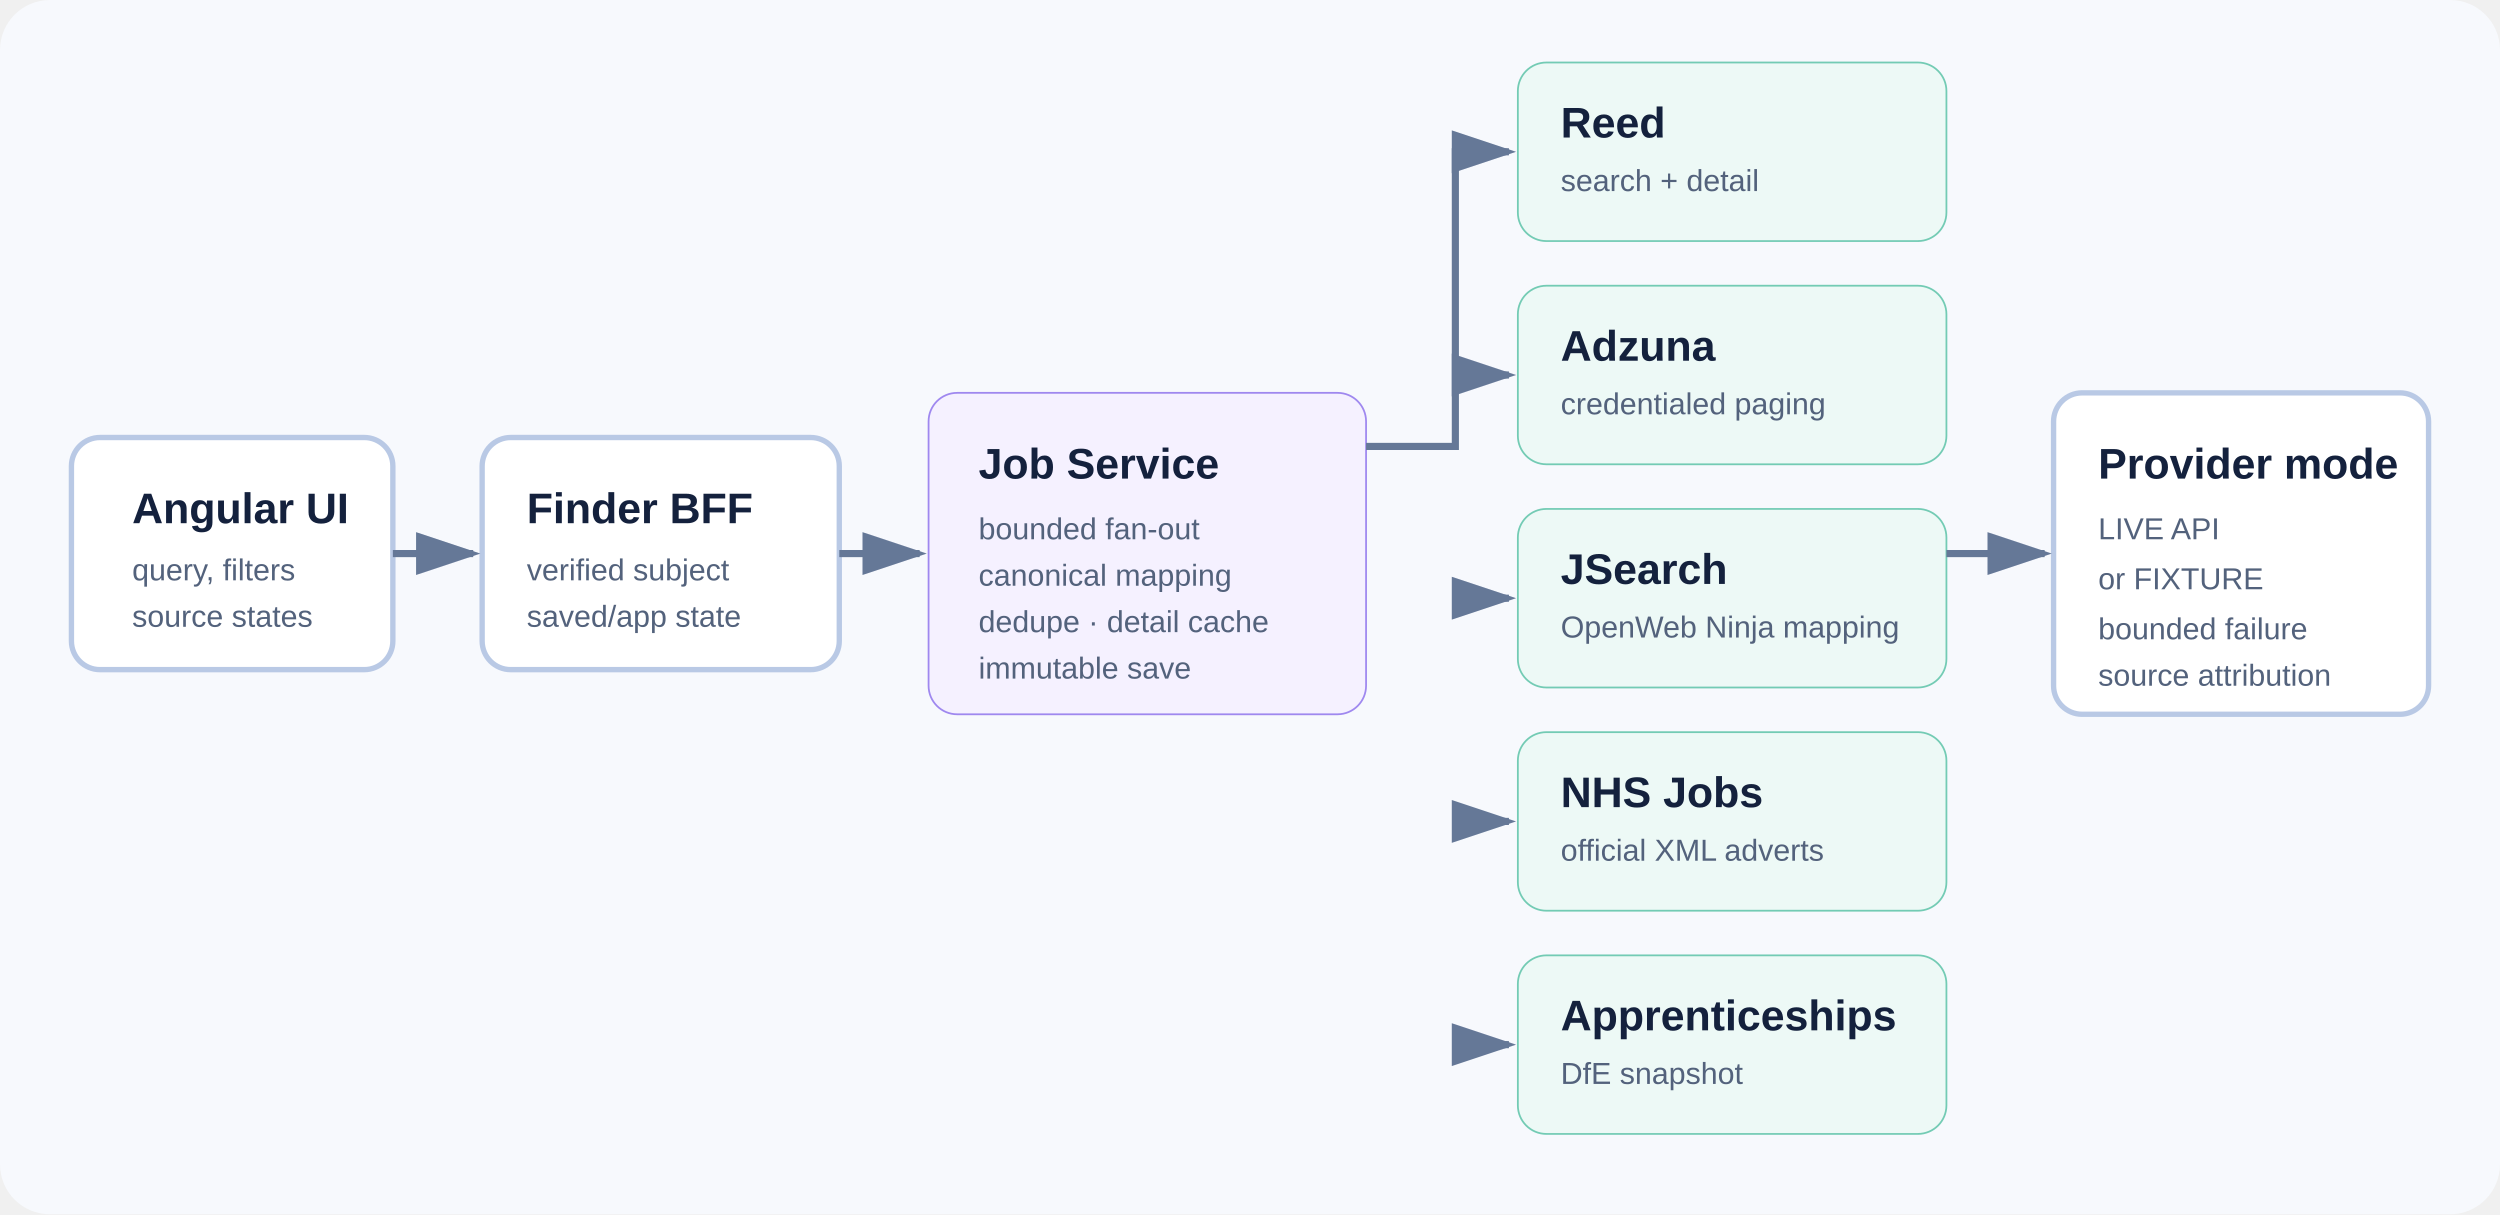
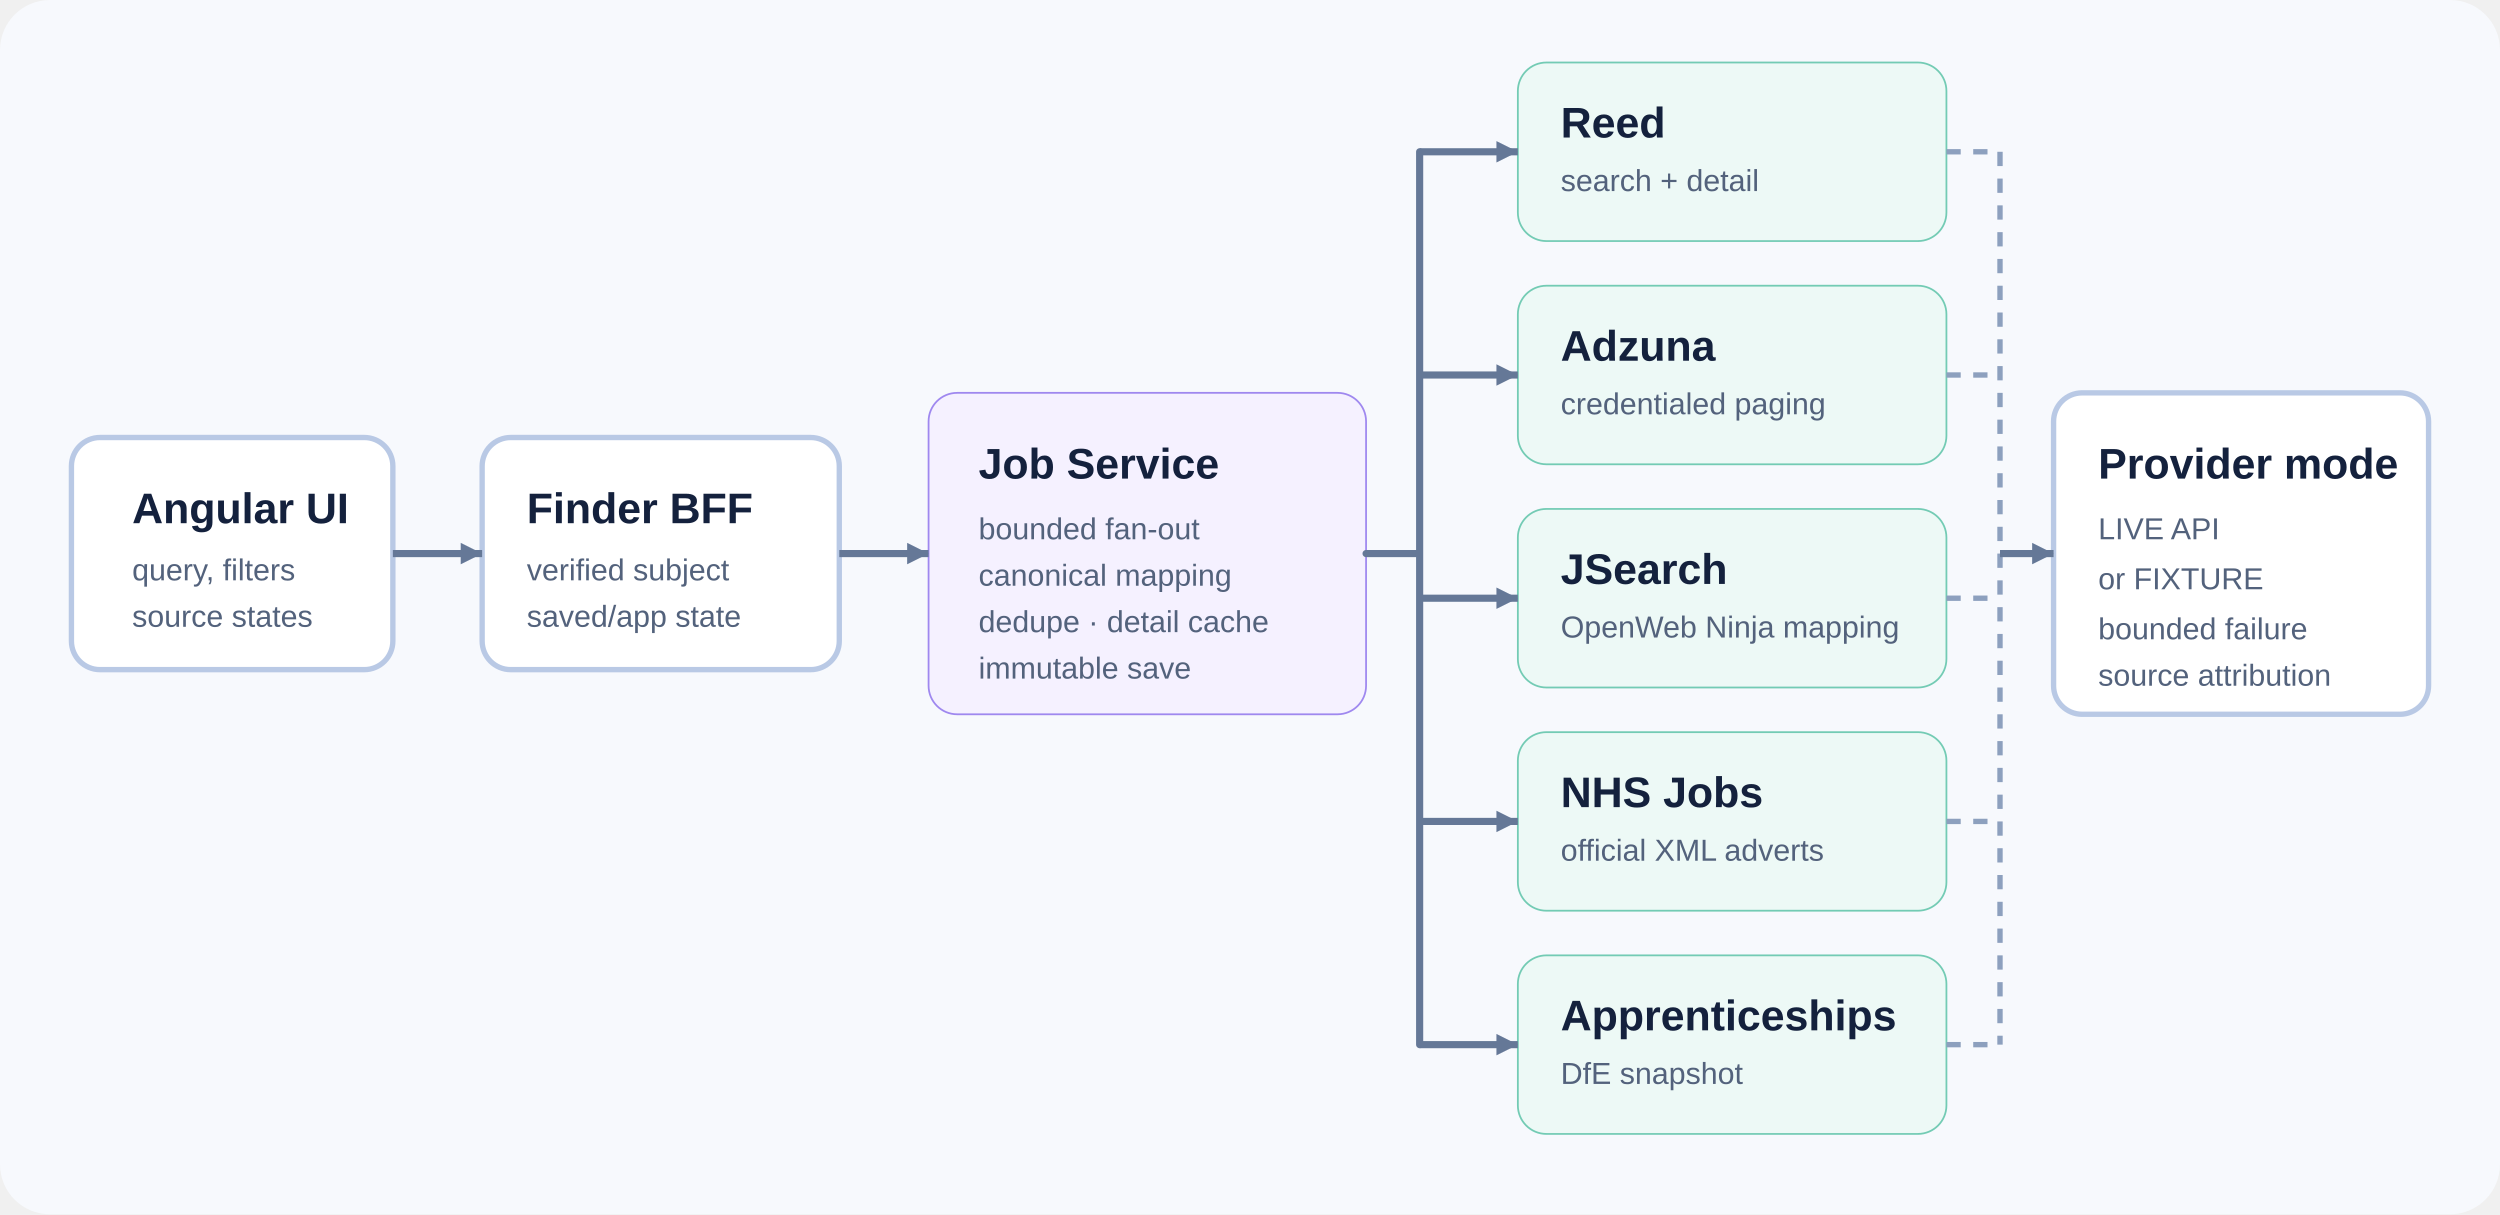
<svg xmlns="http://www.w3.org/2000/svg" width="1400" height="680" viewBox="0 0 1400 680">
  <defs>
-     <style>.h{font:800 24px Arial;fill:#14213d}.p{font:17px Arial;fill:#53627c}.b{fill:#fff;stroke:#b9c9e5;stroke-width:3}.g{fill:#edf9f6;stroke:#73cbb4}.q{fill:#f5f1ff;stroke:#9f88ef}.a{stroke:#657897;stroke-width:4;fill:none;marker-end:url(#m)}</style>
-     <marker id="m" markerWidth="10" markerHeight="10" refX="8" refY="3" orient="auto">
-       <path d="M0,0 L0,6 L9,3 z" fill="#657897" />
+     <style>.h{font:800 24px Arial;fill:#14213d}.p{font:17px Arial;fill:#53627c}.b{fill:#fff;stroke:#b9c9e5;stroke-width:3}.g{fill:#edf9f6;stroke:#73cbb4}.q{fill:#f5f1ff;stroke:#9f88ef}.a{stroke:#657897;stroke-width:4;fill:none;marker-end:url(#m)}.bus{stroke:#657897;stroke-width:4;fill:none;stroke-linecap:round}.mode{stroke:#8da0be;stroke-width:3;fill:none;stroke-dasharray:8 7}</style>
+     <marker id="m" viewBox="0 0 12 12" markerWidth="12" markerHeight="12" refX="12" refY="6" markerUnits="userSpaceOnUse" orient="auto">
+       <path d="M0 0 L12 6 L0 12 Z" fill="#657897" />
    </marker>
  </defs>
  <rect width="1400" height="680" rx="28" fill="#f7f9fd" />
  <g transform="translate(40 245)">
    <rect class="b" width="180" height="130" rx="16" />
    <text class="h" x="34" y="48">Angular UI</text>
    <text class="p" x="34" y="80">query, filters</text>
    <text class="p" x="34" y="106">source states</text>
  </g>
  <g transform="translate(270 245)">
    <rect class="b" width="200" height="130" rx="16" />
    <text class="h" x="25" y="48">Finder BFF</text>
    <text class="p" x="25" y="80">verified subject</text>
    <text class="p" x="25" y="106">saved/app state</text>
  </g>
  <g transform="translate(520 220)">
    <rect class="q" width="245" height="180" rx="16" />
    <text class="h" x="28" y="48">Job Service</text>
    <text class="p" x="28" y="82">bounded fan-out</text>
    <text class="p" x="28" y="108">canonical mapping</text>
    <text class="p" x="28" y="134">dedupe · detail cache</text>
    <text class="p" x="28" y="160">immutable save</text>
  </g>
-   <path class="a" d="M220 310 H265" />
-   <path class="a" d="M470 310 H515" />
+   <path class="a" d="M220 310 H270" />
+   <path class="a" d="M470 310 H520" />
  <g transform="translate(850 35)">
    <rect class="g" width="240" height="100" rx="16" />
    <text class="h" x="24" y="42">Reed</text>
    <text class="p" x="24" y="72">search + detail</text>
  </g>
  <g transform="translate(850 160)">
    <rect class="g" width="240" height="100" rx="16" />
    <text class="h" x="24" y="42">Adzuna</text>
    <text class="p" x="24" y="72">credentialed paging</text>
  </g>
  <g transform="translate(850 285)">
    <rect class="g" width="240" height="100" rx="16" />
    <text class="h" x="24" y="42">JSearch</text>
    <text class="p" x="24" y="72">OpenWeb Ninja mapping</text>
  </g>
  <g transform="translate(850 410)">
    <rect class="g" width="240" height="100" rx="16" />
    <text class="h" x="24" y="42">NHS Jobs</text>
    <text class="p" x="24" y="72">official XML adverts</text>
  </g>
  <g transform="translate(850 535)">
    <rect class="g" width="240" height="100" rx="16" />
    <text class="h" x="24" y="42">Apprenticeships</text>
    <text class="p" x="24" y="72">DfE snapshot</text>
  </g>
-   <path class="a" d="M765 250 H815 V85 H845" />
-   <path class="a" d="M815 210 H845" />
-   <path class="a" d="M815 335 H845" />
-   <path class="a" d="M815 460 H845" />
-   <path class="a" d="M815 585 H845" />
+   <path class="bus" d="M765 310 H795 M795 85 V585" />
+   <path class="a" d="M795 85 H850" />
+   <path class="a" d="M795 210 H850" />
+   <path class="a" d="M795 335 H850" />
+   <path class="a" d="M795 460 H850" />
+   <path class="a" d="M795 585 H850" />
  <g transform="translate(1150 220)">
    <rect class="b" width="210" height="180" rx="16" />
    <text class="h" x="25" y="48">Provider mode</text>
    <text class="p" x="25" y="82">LIVE API</text>
    <text class="p" x="25" y="110">or FIXTURE</text>
    <text class="p" x="25" y="138">bounded failure</text>
    <text class="p" x="25" y="164">source attribution</text>
  </g>
-   <path class="a" d="M1090 310 H1145" />
+   <path class="mode" d="M1090 85 H1120 M1090 210 H1120 M1090 335 H1120 M1090 460 H1120 M1090 585 H1120 M1120 85 V585" />
+   <path class="a" d="M1120 310 H1150" />
</svg>
